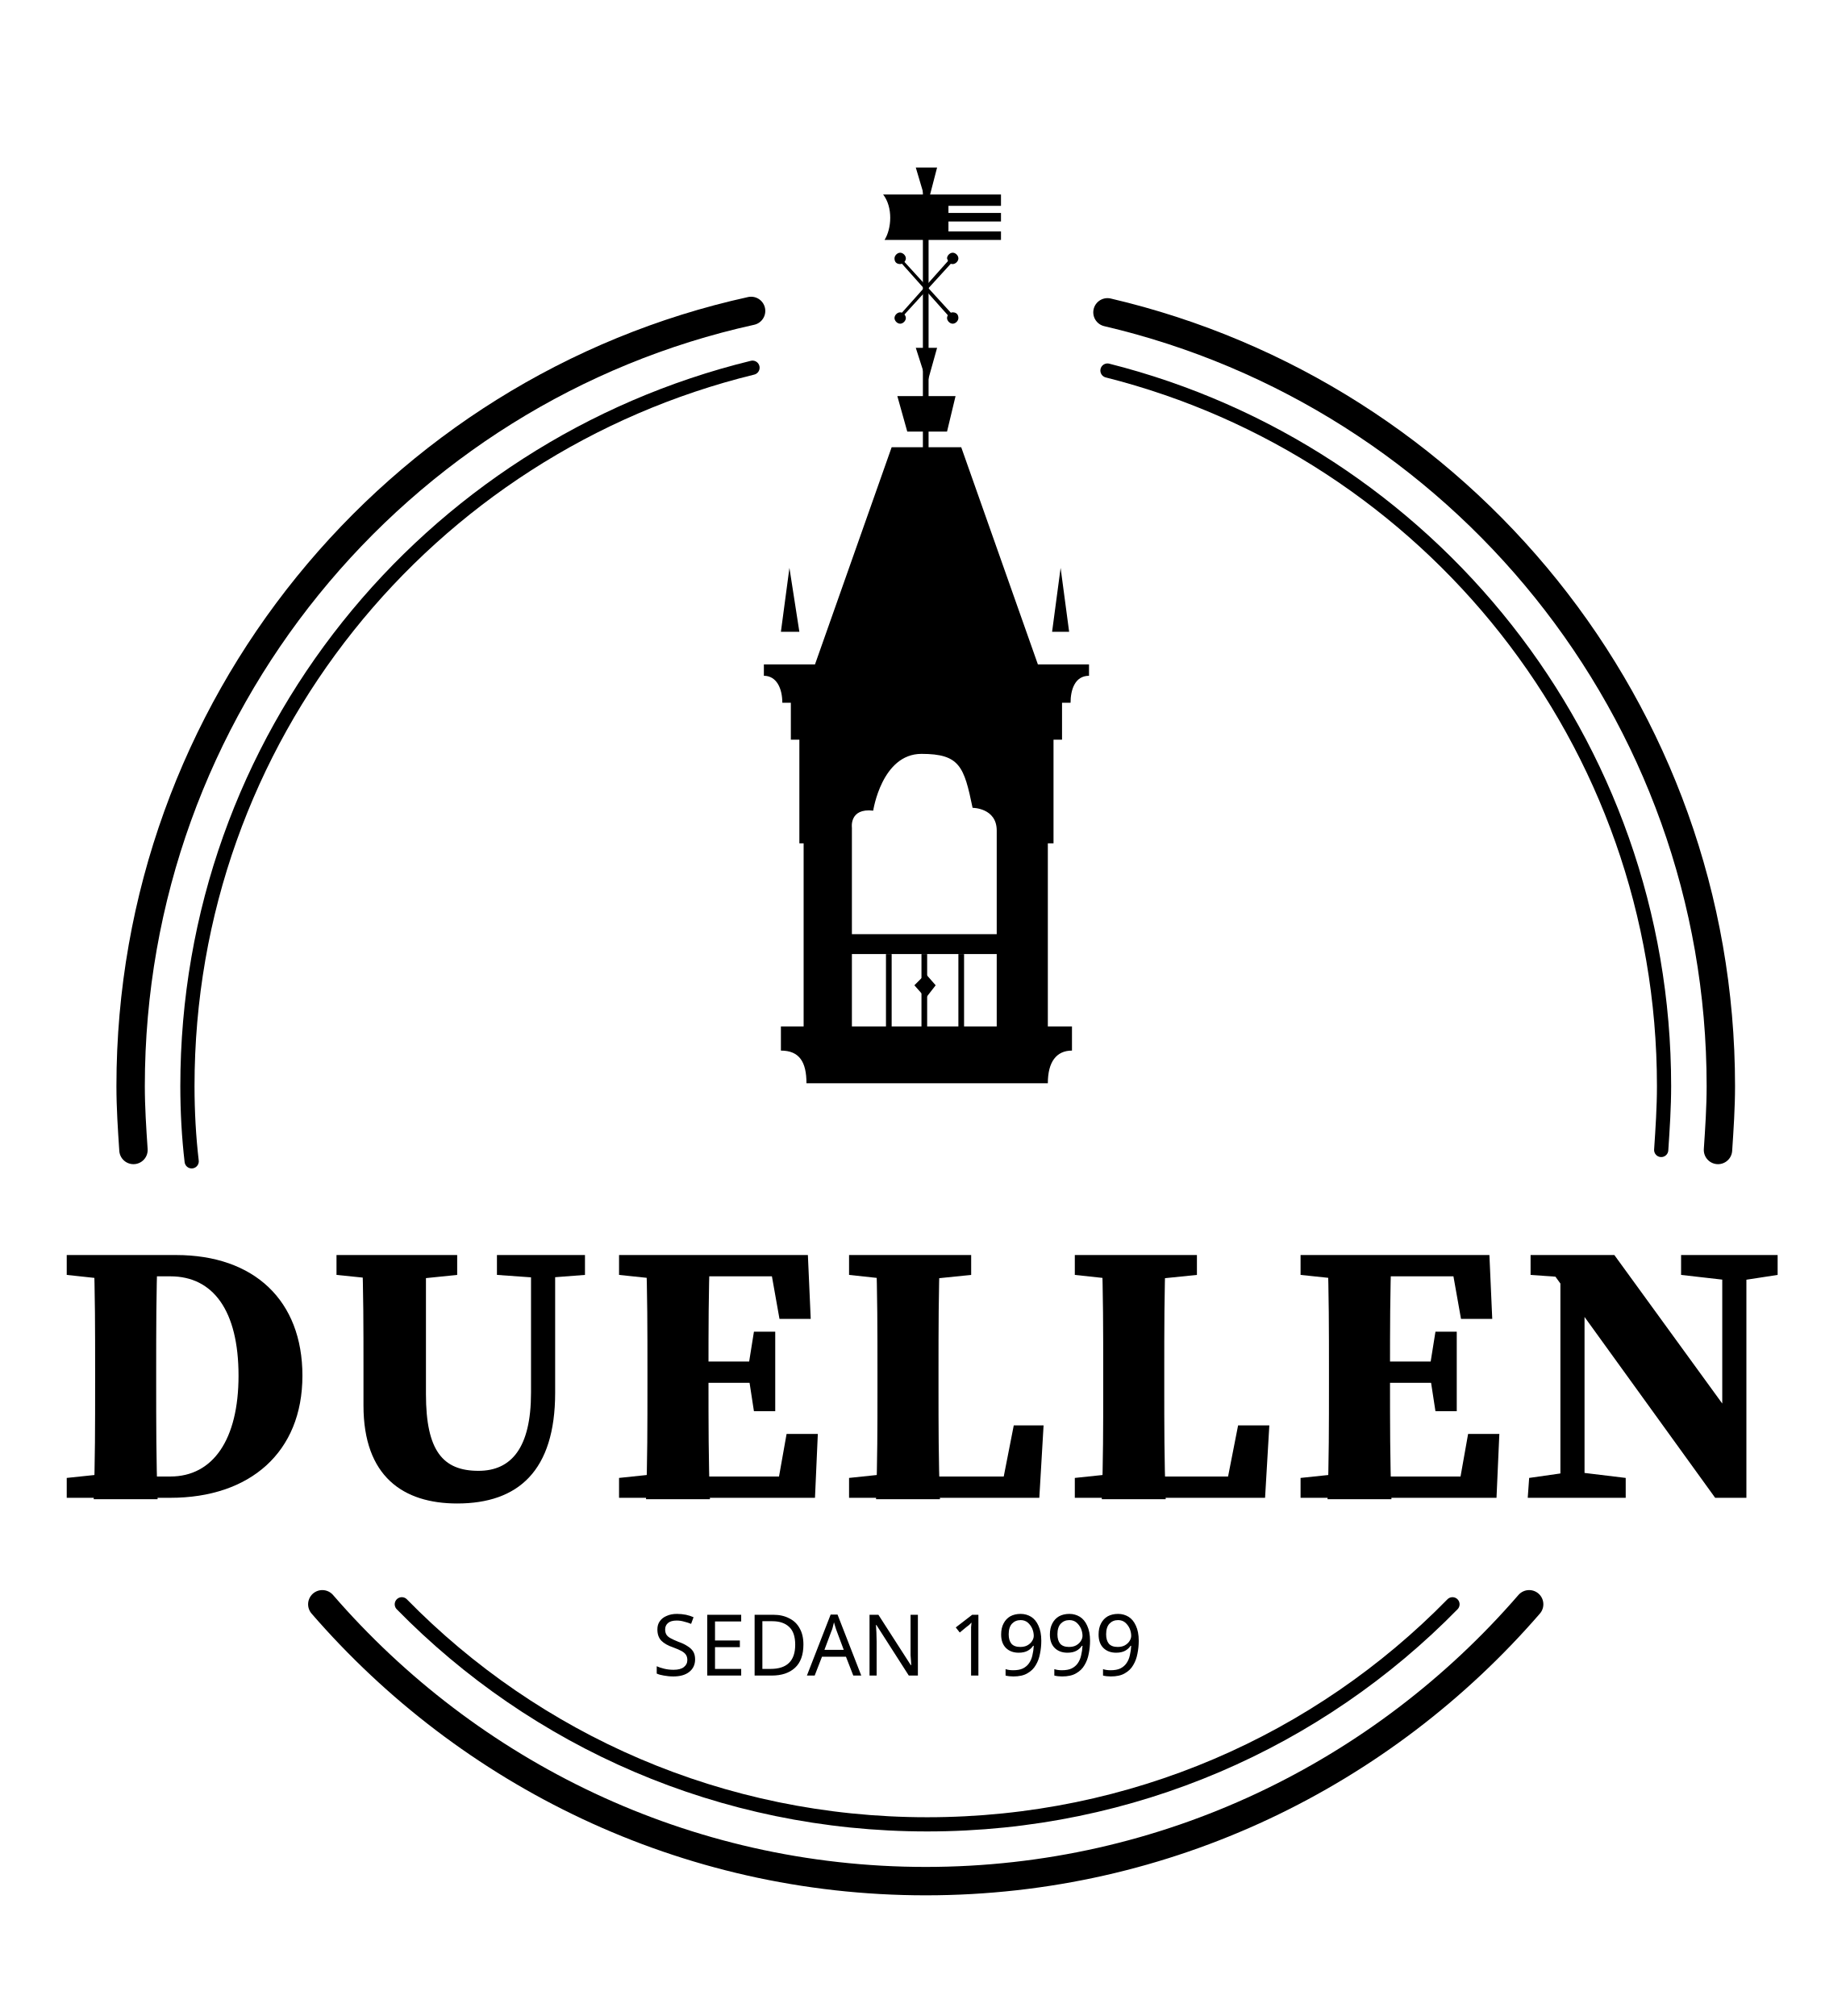
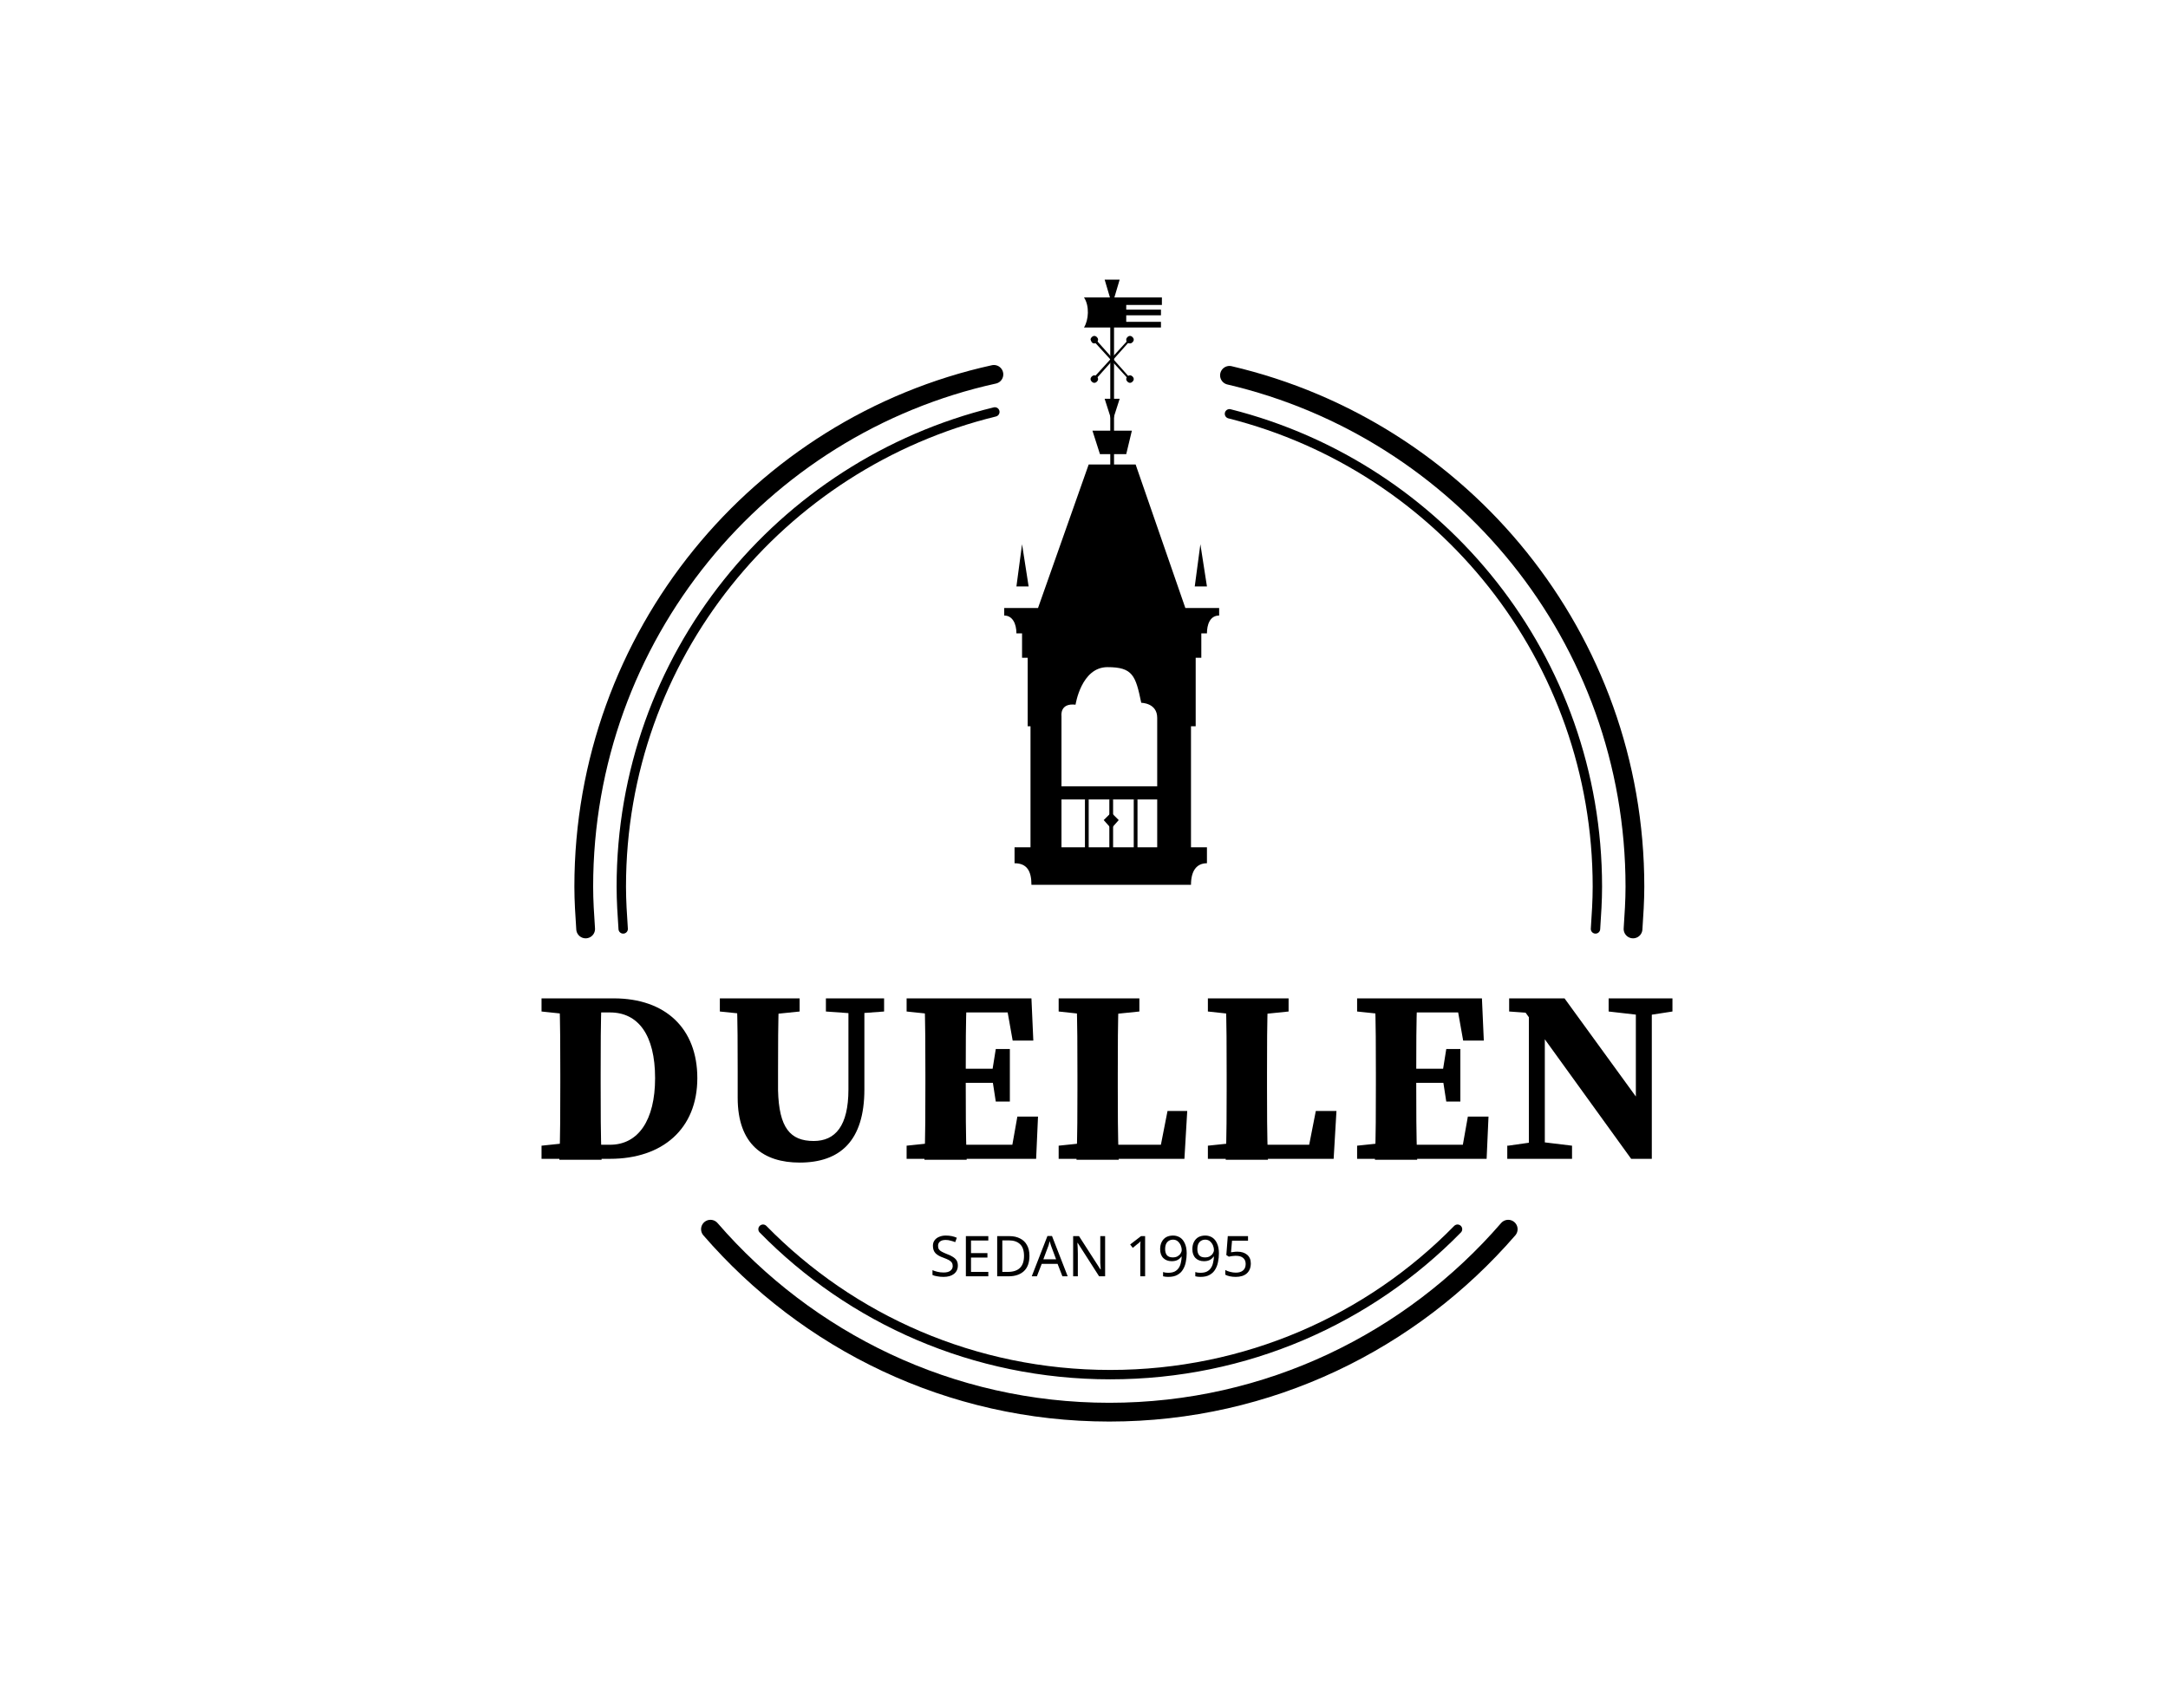
- <svg xmlns="http://www.w3.org/2000/svg" version="1.1" id="Layer_1" x="0px" y="0px" viewBox="0 0 130 142" style="enable-background:new 0 0 130 142;" xml:space="preserve">
+ <svg xmlns="http://www.w3.org/2000/svg" version="1.1" x="0px" y="0px" viewBox="0 0 231 182" style="enable-background:new 0 0 231 182;" xml:space="preserve">
  <style type="text/css">
	.st0{fill:none;stroke:#000000;stroke-linecap:round;stroke-miterlimit:10;}
	.st1{fill:none;stroke:#000000;stroke-width:2;stroke-linecap:round;stroke-miterlimit:10;}
	.st2{font-family:'Gotham-Medium';}
	.st3{font-size:6px;}
</style>
-   <g id="Layer_1_1_">
-     <path class="st0" d="M78,26.1c22.6,5.7,39.2,26.1,39.2,50.4c0,1.5-0.1,3-0.2,4.5" />
-     <path class="st0" d="M13.5,81.8c-0.2-1.7-0.3-3.5-0.3-5.3c0-24.5,16.9-45,39.8-50.6" />
-     <path class="st0" d="M102.3,113c-9.4,9.6-22.5,15.5-37,15.5s-27.6-5.9-37-15.5" />
-     <path class="st1" d="M78,22c24.8,5.8,43.2,28,43.2,54.5c0,1.5-0.1,3-0.2,4.5" />
-     <path class="st1" d="M9.4,81c-0.1-1.5-0.2-3-0.2-4.5c0-26.7,18.7-49.1,43.7-54.6" />
-     <path class="st1" d="M107.7,113c-10.3,11.9-25.5,19.5-42.5,19.5S33,124.9,22.7,113" />
+   <g id="Layer_1">
+     <path class="st0" d="M131,44.1c22.6,5.7,39.2,26.1,39.2,50.4c0,1.5-0.1,3-0.2,4.5" />
+     <path class="st0" d="M66.4,99c-0.1-1.5-0.2-3-0.2-4.5c0-24.5,16.9-45,39.8-50.6" />
+     <path class="st0" d="M155.3,131c-9.4,9.6-22.5,15.5-37,15.5c-14.5,0-27.6-5.9-37-15.5" />
+     <path class="st1" d="M131,40c24.8,5.8,43.2,28,43.2,54.5c0,1.5-0.1,3-0.2,4.5" />
+     <path class="st1" d="M62.4,99c-0.1-1.5-0.2-3-0.2-4.5c0-26.7,18.7-49.1,43.7-54.6" />
+     <path class="st1" d="M160.7,131c-10.3,11.9-25.5,19.5-42.5,19.5c-17,0-32.2-7.6-42.5-19.5" />
    <g>
-       <path d="M74.2,59.4v-7.3h0.6v-2.6h0.6c0-0.9,0.3-1.9,1.3-1.9v-0.8h-3.6l-5.4-15.3h-4.9l-5.4,15.3h-3.6v0.8c0.9,0,1.3,0.9,1.3,1.9    h0.6v2.6h0.6v7.3h0.3v12.9H55V74c1.3,0,1.8,0.8,1.8,2.3h17c0-1.5,0.6-2.3,1.7-2.3v-1.7h-2.8H60v-14c0,0-0.2-1.4,1.5-1.2    c0,0,0.6-4,3.4-4c2.7,0,3,0.9,3.6,3.8c0,0,1.7,0,1.7,1.6s0,13.8,0,13.8l3.6,0.2V59.4H74.2z" />
+       <path d="M127.4,77.4v-7.3h0.6v-2.6h0.6c0-0.9,0.3-1.9,1.3-1.9v-0.8h-3.6L121,49.5H116l-5.4,15.3H107v0.8c0.9,0,1.3,0.9,1.3,1.9    h0.6v2.6h0.6v7.3h0.3v12.9h-1.7V92c1.3,0,1.8,0.8,1.8,2.3h17c0-1.5,0.6-2.3,1.7-2.3v-1.7l-2.8,0l-12.7,0v-14c0,0-0.2-1.4,1.5-1.2    c0,0,0.6-4,3.4-4c2.7,0,3,0.9,3.6,3.8c0,0,1.7,0,1.7,1.6c0,1.6,0,13.8,0,13.8l3.6,0.2l0-13.1L127.4,77.4z" />
      <g>
-         <rect x="59.6" y="65.8" width="11" height="1.4" />
-         <path d="M65.1,66.5" />
+         <rect x="112.9" y="83.8" width="11" height="1.4" />
+         <path d="M118.4,84.5" />
      </g>
      <g>
-         <rect x="62.4" y="67.2" width="0.4" height="6" />
-         <path d="M62.6,70.2" />
+         <rect x="115.6" y="85.2" width="0.4" height="6" />
+         <path d="M115.8,88.2" />
      </g>
      <g>
-         <rect x="67.5" y="67.2" width="0.4" height="6" />
-         <path d="M67.7,70.2" />
+         <rect x="120.8" y="85.2" width="0.4" height="6" />
+         <path d="M121,88.2" />
      </g>
      <g>
-         <rect x="64.9" y="67.2" width="0.4" height="6" />
-         <path d="M65.1,70.2" />
+         <rect x="118.2" y="85.2" width="0.4" height="6" />
+         <path d="M118.4,88.2" />
      </g>
-       <polygon points="55,44.5 56.3,44.5 55.6,40   " />
-       <polygon points="74.1,44.5 75.3,44.5 74.7,40   " />
+       <polygon points="108.3,62.5 109.6,62.5 108.9,58   " />
+       <polygon points="127.3,62.5 128.6,62.5 127.9,58   " />
      <g>
-         <rect x="65" y="12.9" width="0.4" height="19" />
-         <path d="M65.2,22.9" />
+         <rect x="118.3" y="30.9" width="0.4" height="19" />
+         <path d="M118.5,40.9" />
      </g>
-       <polygon points="63.2,27.9 67.3,27.9 66.7,30.4 63.9,30.4   " />
-       <polygon points="64.5,24.5 66,24.5 65.3,27   " />
+       <polygon points="116.4,45.9 120.6,45.9 120,48.4 117.2,48.4   " />
+       <polygon points="117.7,42.5 119.3,42.5 118.5,45   " />
      <g>
-         <polygon points="67.4,18.1 67.2,17.9 63.1,22.5 63.2,22.7    " />
-         <path d="M65.2,20.3" />
+         <polygon points="120.6,36.1 120.5,35.9 116.3,40.5 116.5,40.7    " />
+         <path d="M118.5,38.3" />
      </g>
      <g>
-         <polygon points="63.2,17.9 63.1,18.1 67.2,22.7 67.4,22.5    " />
-         <path d="M65.2,20.3" />
+         <polygon points="116.5,35.9 116.3,36.1 120.5,40.7 120.6,40.5    " />
+         <path d="M118.5,38.3" />
      </g>
      <g>
-         <path d="M63.4,18.6c0.2,0,0.4-0.2,0.4-0.4c0-0.2-0.2-0.4-0.4-0.4S63,18,63,18.2C63,18.5,63.2,18.6,63.4,18.6z" />
-         <path d="M63.4,18.2" />
+         <path d="M116.6,36.6c0.2,0,0.4-0.2,0.4-0.4c0-0.2-0.2-0.4-0.4-0.4c-0.2,0-0.4,0.2-0.4,0.4C116.3,36.5,116.4,36.6,116.6,36.6z" />
+         <path d="M116.6,36.2" />
      </g>
      <g>
-         <path d="M67.1,18.6c0.2,0,0.4-0.2,0.4-0.4c0-0.2-0.2-0.4-0.4-0.4c-0.2,0-0.4,0.2-0.4,0.4C66.8,18.5,66.9,18.6,67.1,18.6z" />
-         <path d="M67.1,18.2" />
+         <path d="M120.4,36.6c0.2,0,0.4-0.2,0.4-0.4c0-0.2-0.2-0.4-0.4-0.4c-0.2,0-0.4,0.2-0.4,0.4C120,36.5,120.2,36.6,120.4,36.6z" />
+         <path d="M120.4,36.2" />
      </g>
      <g>
-         <path d="M63.4,22.8c0.2,0,0.4-0.2,0.4-0.4S63.6,22,63.4,22c-0.2,0-0.4,0.2-0.4,0.4S63.2,22.8,63.4,22.8z" />
-         <path d="M63.4,22.4" />
+         <path d="M116.6,40.8c0.2,0,0.4-0.2,0.4-0.4s-0.2-0.4-0.4-0.4c-0.2,0-0.4,0.2-0.4,0.4S116.4,40.8,116.6,40.8z" />
+         <path d="M116.6,40.4" />
      </g>
      <g>
-         <path d="M67.1,22.8c0.2,0,0.4-0.2,0.4-0.4S67.4,22,67.1,22c-0.2,0-0.4,0.2-0.4,0.4S66.9,22.8,67.1,22.8z" />
-         <path d="M67.1,22.4" />
+         <path d="M120.4,40.8c0.2,0,0.4-0.2,0.4-0.4s-0.2-0.4-0.4-0.4c-0.2,0-0.4,0.2-0.4,0.4S120.2,40.8,120.4,40.8z" />
+         <path d="M120.4,40.4" />
      </g>
-       <path d="M62.2,13.7h8.3v0.8h-3.7V15h3.7v0.6h-3.7v0.7h3.7v0.6h-8.2C62.8,16.1,62.9,14.6,62.2,13.7z" />
-       <polygon points="64.5,11.8 66,11.8 65.3,14.5   " />
+       <path d="M115.5,31.7h8.3v0.8H120v0.5h3.7v0.6H120v0.7h3.7v0.6h-8.2C116,34.1,116.1,32.6,115.5,31.7z" />
+       <polygon points="117.7,29.8 119.3,29.8 118.5,32.5   " />
      <g>
-         <polygon points="65.2,68.6 65.9,69.4 65.2,70.3 64.4,69.4    " />
-         <path d="M65.2,69.4" />
+         <polygon points="118.4,86.6 119.2,87.4 118.4,88.3 117.6,87.4    " />
+         <path d="M118.4,87.4" />
      </g>
    </g>
-     <text transform="matrix(1 0 0 1 45.9409 118.0205)" class="st2 st3">SEDAN 1999</text>
+     <text transform="matrix(1 0 0 1 99.043 136.0205)" class="st2 st3">SEDAN 1995</text>
  </g>
-   <g id="Layer_2_1_">
+   <g id="Layer_2">
    <g>
      <g>
-         <path d="M4.7,89.8v-1.4h4.2v1.8H8.4L4.7,89.8z M8.9,103.7v1.8H4.7v-1.4l3.8-0.4H8.9z M6.7,96.5c0-2.7,0-5.4-0.1-8.1h4.5     C11,91,11,93.7,11,96.5v0.9c0,2.8,0,5.5,0.1,8.2H6.6c0.1-2.6,0.1-5.3,0.1-8.2V96.5z M8.9,104H12c3,0,4.8-2.6,4.8-7.1     c0-4.6-1.8-7-4.8-7H8.9v-1.5h3.5c5.5,0,8.9,3.2,8.9,8.5c0,5.4-3.7,8.6-9.3,8.6H8.9V104z" />
-         <path d="M23.7,89.8v-1.4h8.5v1.4l-3.9,0.4h-0.7L23.7,89.8z M33.7,103.6c2.3,0,3.7-1.6,3.7-5.5v-9.7h1.7v9.7     c0,5.5-2.6,7.8-6.9,7.8c-3.8,0-6.6-1.9-6.6-6.9v-2.8c0-2.6,0-5.2-0.1-7.8H30c0,2.5,0,5.2,0,7.8v2C30,102.2,31.2,103.6,33.7,103.6     z M37.8,90L35,89.8v-1.4h6.2v1.4L38.6,90H37.8z" />
-         <path d="M43.6,89.8v-1.4h4.2v1.8h-0.4L43.6,89.8z M47.8,103.7v1.8h-4.2v-1.4l3.8-0.4H47.8z M45.6,96.5c0-2.7,0-5.4-0.1-8.1H50     c-0.1,2.6-0.1,5.3-0.1,8.1v0.9c0,2.8,0,5.5,0.1,8.2h-4.5c0.1-2.6,0.1-5.3,0.1-8.1V96.5z M54.1,88.4l1.9,1.5h-8.2v-1.5h9.1     l0.2,4.5h-2.2L54.1,88.4z M53.5,97.4h-5.7v-1.5h5.7V97.4z M57.6,101l-0.2,4.5h-9.6V104h8.7l-1.9,1.5l0.8-4.5H57.6z M52.7,96.3     l0.4-2.5h1.5v5.6h-1.5l-0.4-2.6V96.3z" />
-         <path d="M59.8,89.8v-1.4h8.6v1.4l-3.9,0.4h-1L59.8,89.8z M64,103.7v1.8h-4.2v-1.4l3.8-0.4H64z M61.7,88.4h4.5     c-0.1,2.6-0.1,5.3-0.1,8.1v1.4c0,2.3,0,5,0.1,7.7h-4.5c0.1-2.6,0.1-5.3,0.1-7.5v-1.5C61.8,93.8,61.8,91.1,61.7,88.4z M73.5,100.4     l-0.3,5.1H64V104h8.4l-2,1.5l1-5.1H73.5z" />
-         <path d="M75.7,89.8v-1.4h8.6v1.4l-3.9,0.4h-1L75.7,89.8z M79.9,103.7v1.8h-4.2v-1.4l3.8-0.4H79.9z M77.6,88.4h4.5     C82,91,82,93.7,82,96.5v1.4c0,2.3,0,5,0.1,7.7h-4.5c0.1-2.6,0.1-5.3,0.1-7.5v-1.5C77.7,93.8,77.7,91.1,77.6,88.4z M89.4,100.4     l-0.3,5.1h-9.3V104h8.4l-2,1.5l1-5.1H89.4z" />
-         <path d="M91.6,89.8v-1.4h4.2v1.8h-0.4L91.6,89.8z M95.8,103.7v1.8h-4.2v-1.4l3.8-0.4H95.8z M93.6,96.5c0-2.7,0-5.4-0.1-8.1H98     c-0.1,2.6-0.1,5.3-0.1,8.1v0.9c0,2.8,0,5.5,0.1,8.2h-4.5c0.1-2.6,0.1-5.3,0.1-8.1V96.5z M102.1,88.4l1.9,1.5h-8.2v-1.5h9.1     l0.2,4.5h-2.2L102.1,88.4z M101.5,97.4h-5.7v-1.5h5.7V97.4z M105.6,101l-0.2,4.5h-9.6V104h8.7l-1.9,1.5l0.8-4.5H105.6z      M100.7,96.3l0.4-2.5h1.5v5.6h-1.5l-0.4-2.6V96.3z" />
-         <path d="M107.7,104.1l2.8-0.4h0.7l3.3,0.4v1.4h-6.9L107.7,104.1L107.7,104.1z M109.1,89.3l1.5,0.7l-2.8-0.2v-1.4h5.9l9.3,12.8     v4.3h-2.2L109.1,89.3z M109.9,88.4l1.7,1.4v15.7h-1.7V88.4z M118.3,88.4h6.9v1.4l-2.6,0.4h-0.7l-3.5-0.4v-1.4H118.3z M121.3,88.4     h1.7v17.1l-1.7-1.7V88.4z" />
+         <path d="M57.7,107.8v-1.4h4.2v1.8h-0.4L57.7,107.8z M61.9,121.7v1.8h-4.2v-1.4l3.8-0.4H61.9z M59.7,114.5c0-2.7,0-5.4-0.1-8.1     h4.5c-0.1,2.6-0.1,5.3-0.1,8.1v0.9c0,2.8,0,5.5,0.1,8.2h-4.5c0.1-2.6,0.1-5.3,0.1-8.2V114.5z M61.9,122h3.1c3,0,4.8-2.6,4.8-7.1     c0-4.6-1.8-7-4.8-7h-3.1v-1.5h3.5c5.5,0,8.9,3.2,8.9,8.5c0,5.4-3.7,8.6-9.3,8.6h-3.1V122z" />
+         <path d="M76.7,107.8v-1.4h8.5v1.4l-3.9,0.4h-0.7L76.7,107.8z M86.7,121.6c2.3,0,3.7-1.6,3.7-5.5v-9.7h1.7v9.7     c0,5.5-2.6,7.8-6.9,7.8c-3.8,0-6.6-1.9-6.6-6.9v-2.8c0-2.6,0-5.2-0.1-7.8h4.5c-0.1,2.6-0.1,5.2-0.1,7.8v2     C83,120.2,84.2,121.6,86.7,121.6z M90.8,108l-2.8-0.2v-1.4h6.2v1.4l-2.7,0.2H90.8z" />
+         <path d="M96.6,107.8v-1.4h4.2v1.8h-0.4L96.6,107.8z M100.8,121.7v1.8h-4.2v-1.4l3.8-0.4H100.8z M98.6,114.5c0-2.7,0-5.4-0.1-8.1     h4.5c-0.1,2.6-0.1,5.3-0.1,8.1v0.9c0,2.8,0,5.5,0.1,8.2h-4.5c0.1-2.6,0.1-5.3,0.1-8.1V114.5z M107.1,106.4l1.9,1.5h-8.2v-1.5h9.1     l0.2,4.5h-2.2L107.1,106.4z M106.5,115.4h-5.7v-1.5h5.7V115.4z M110.6,119l-0.2,4.5h-9.6V122h8.7l-1.9,1.5l0.8-4.5H110.6z      M105.7,114.3l0.4-2.5h1.5v5.6h-1.5l-0.4-2.6V114.3z" />
+         <path d="M112.8,107.8v-1.4h8.6v1.4l-3.9,0.4h-1L112.8,107.8z M117,121.7v1.8h-4.2v-1.4l3.8-0.4H117z M114.7,106.4h4.5     c-0.1,2.6-0.1,5.3-0.1,8.1v1.4c0,2.3,0,5,0.1,7.7h-4.5c0.1-2.6,0.1-5.3,0.1-7.5v-1.5C114.8,111.8,114.8,109.1,114.7,106.4z      M126.5,118.4l-0.3,5.1H117V122h8.4l-2,1.5l1-5.1H126.5z" />
+         <path d="M128.7,107.8v-1.4h8.6v1.4l-3.9,0.4h-1L128.7,107.8z M132.9,121.7v1.8h-4.2v-1.4l3.8-0.4H132.9z M130.6,106.4h4.5     c-0.1,2.6-0.1,5.3-0.1,8.1v1.4c0,2.3,0,5,0.1,7.7h-4.5c0.1-2.6,0.1-5.3,0.1-7.5v-1.5C130.7,111.8,130.7,109.1,130.6,106.4z      M142.4,118.4l-0.3,5.1h-9.3V122h8.4l-2,1.5l1-5.1H142.4z" />
+         <path d="M144.6,107.8v-1.4h4.2v1.8h-0.4L144.6,107.8z M148.8,121.7v1.8h-4.2v-1.4l3.8-0.4H148.8z M146.6,114.5     c0-2.7,0-5.4-0.1-8.1h4.5c-0.1,2.6-0.1,5.3-0.1,8.1v0.9c0,2.8,0,5.5,0.1,8.2h-4.5c0.1-2.6,0.1-5.3,0.1-8.1V114.5z M155.1,106.4     l1.9,1.5h-8.2v-1.5h9.1l0.2,4.5h-2.2L155.1,106.4z M154.5,115.4h-5.7v-1.5h5.7V115.4z M158.6,119l-0.2,4.5h-9.6V122h8.7l-1.9,1.5     l0.8-4.5H158.6z M153.7,114.3l0.4-2.5h1.5v5.6h-1.5l-0.4-2.6V114.3z" />
+         <path d="M160.7,122.1l2.8-0.4h0.7l3.3,0.4v1.4h-6.9V122.1z M162.1,107.3l1.5,0.7l-2.8-0.2v-1.4h5.9l9.3,12.8v4.3h-2.2     L162.1,107.3z M162.9,106.4l1.7,1.4v15.7h-1.7V106.4z M171.3,106.4h6.9v1.4l-2.6,0.4h-0.7l-3.5-0.4V106.4z M174.3,106.4h1.7v17.1     l-1.7-1.7V106.4z" />
      </g>
    </g>
  </g>
-   <g id="Layer_2">
- </g>
</svg>
